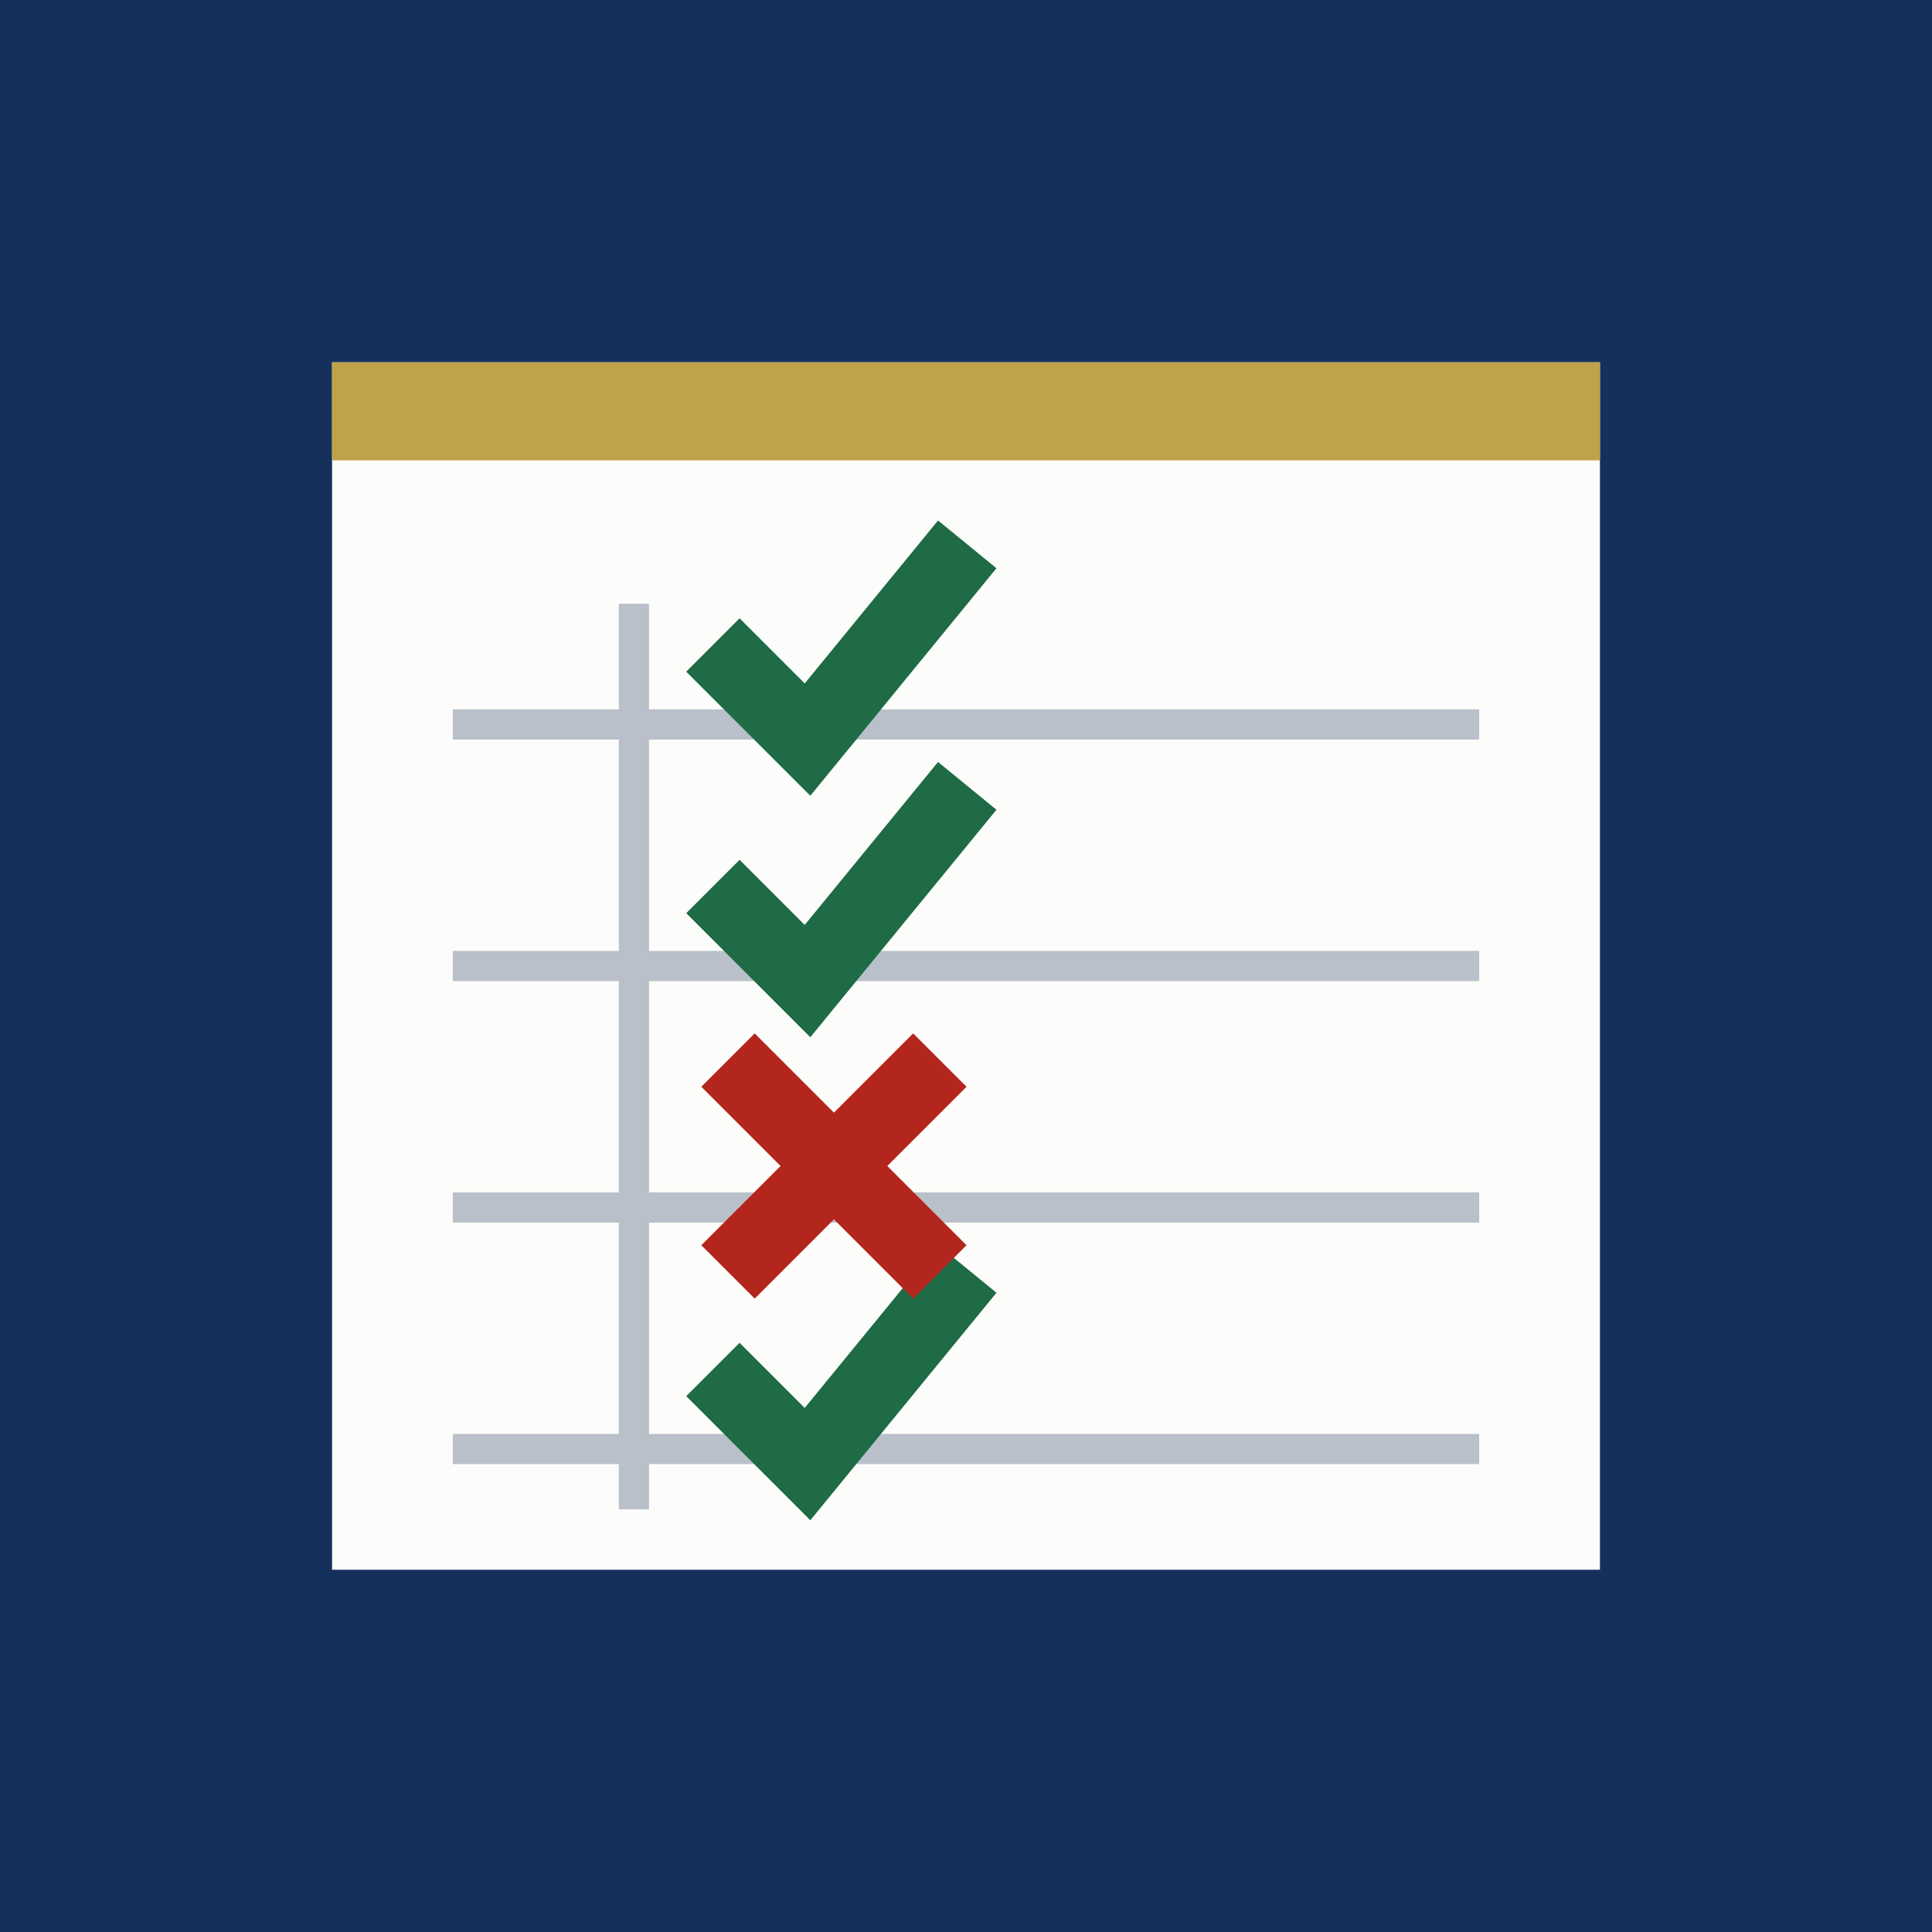
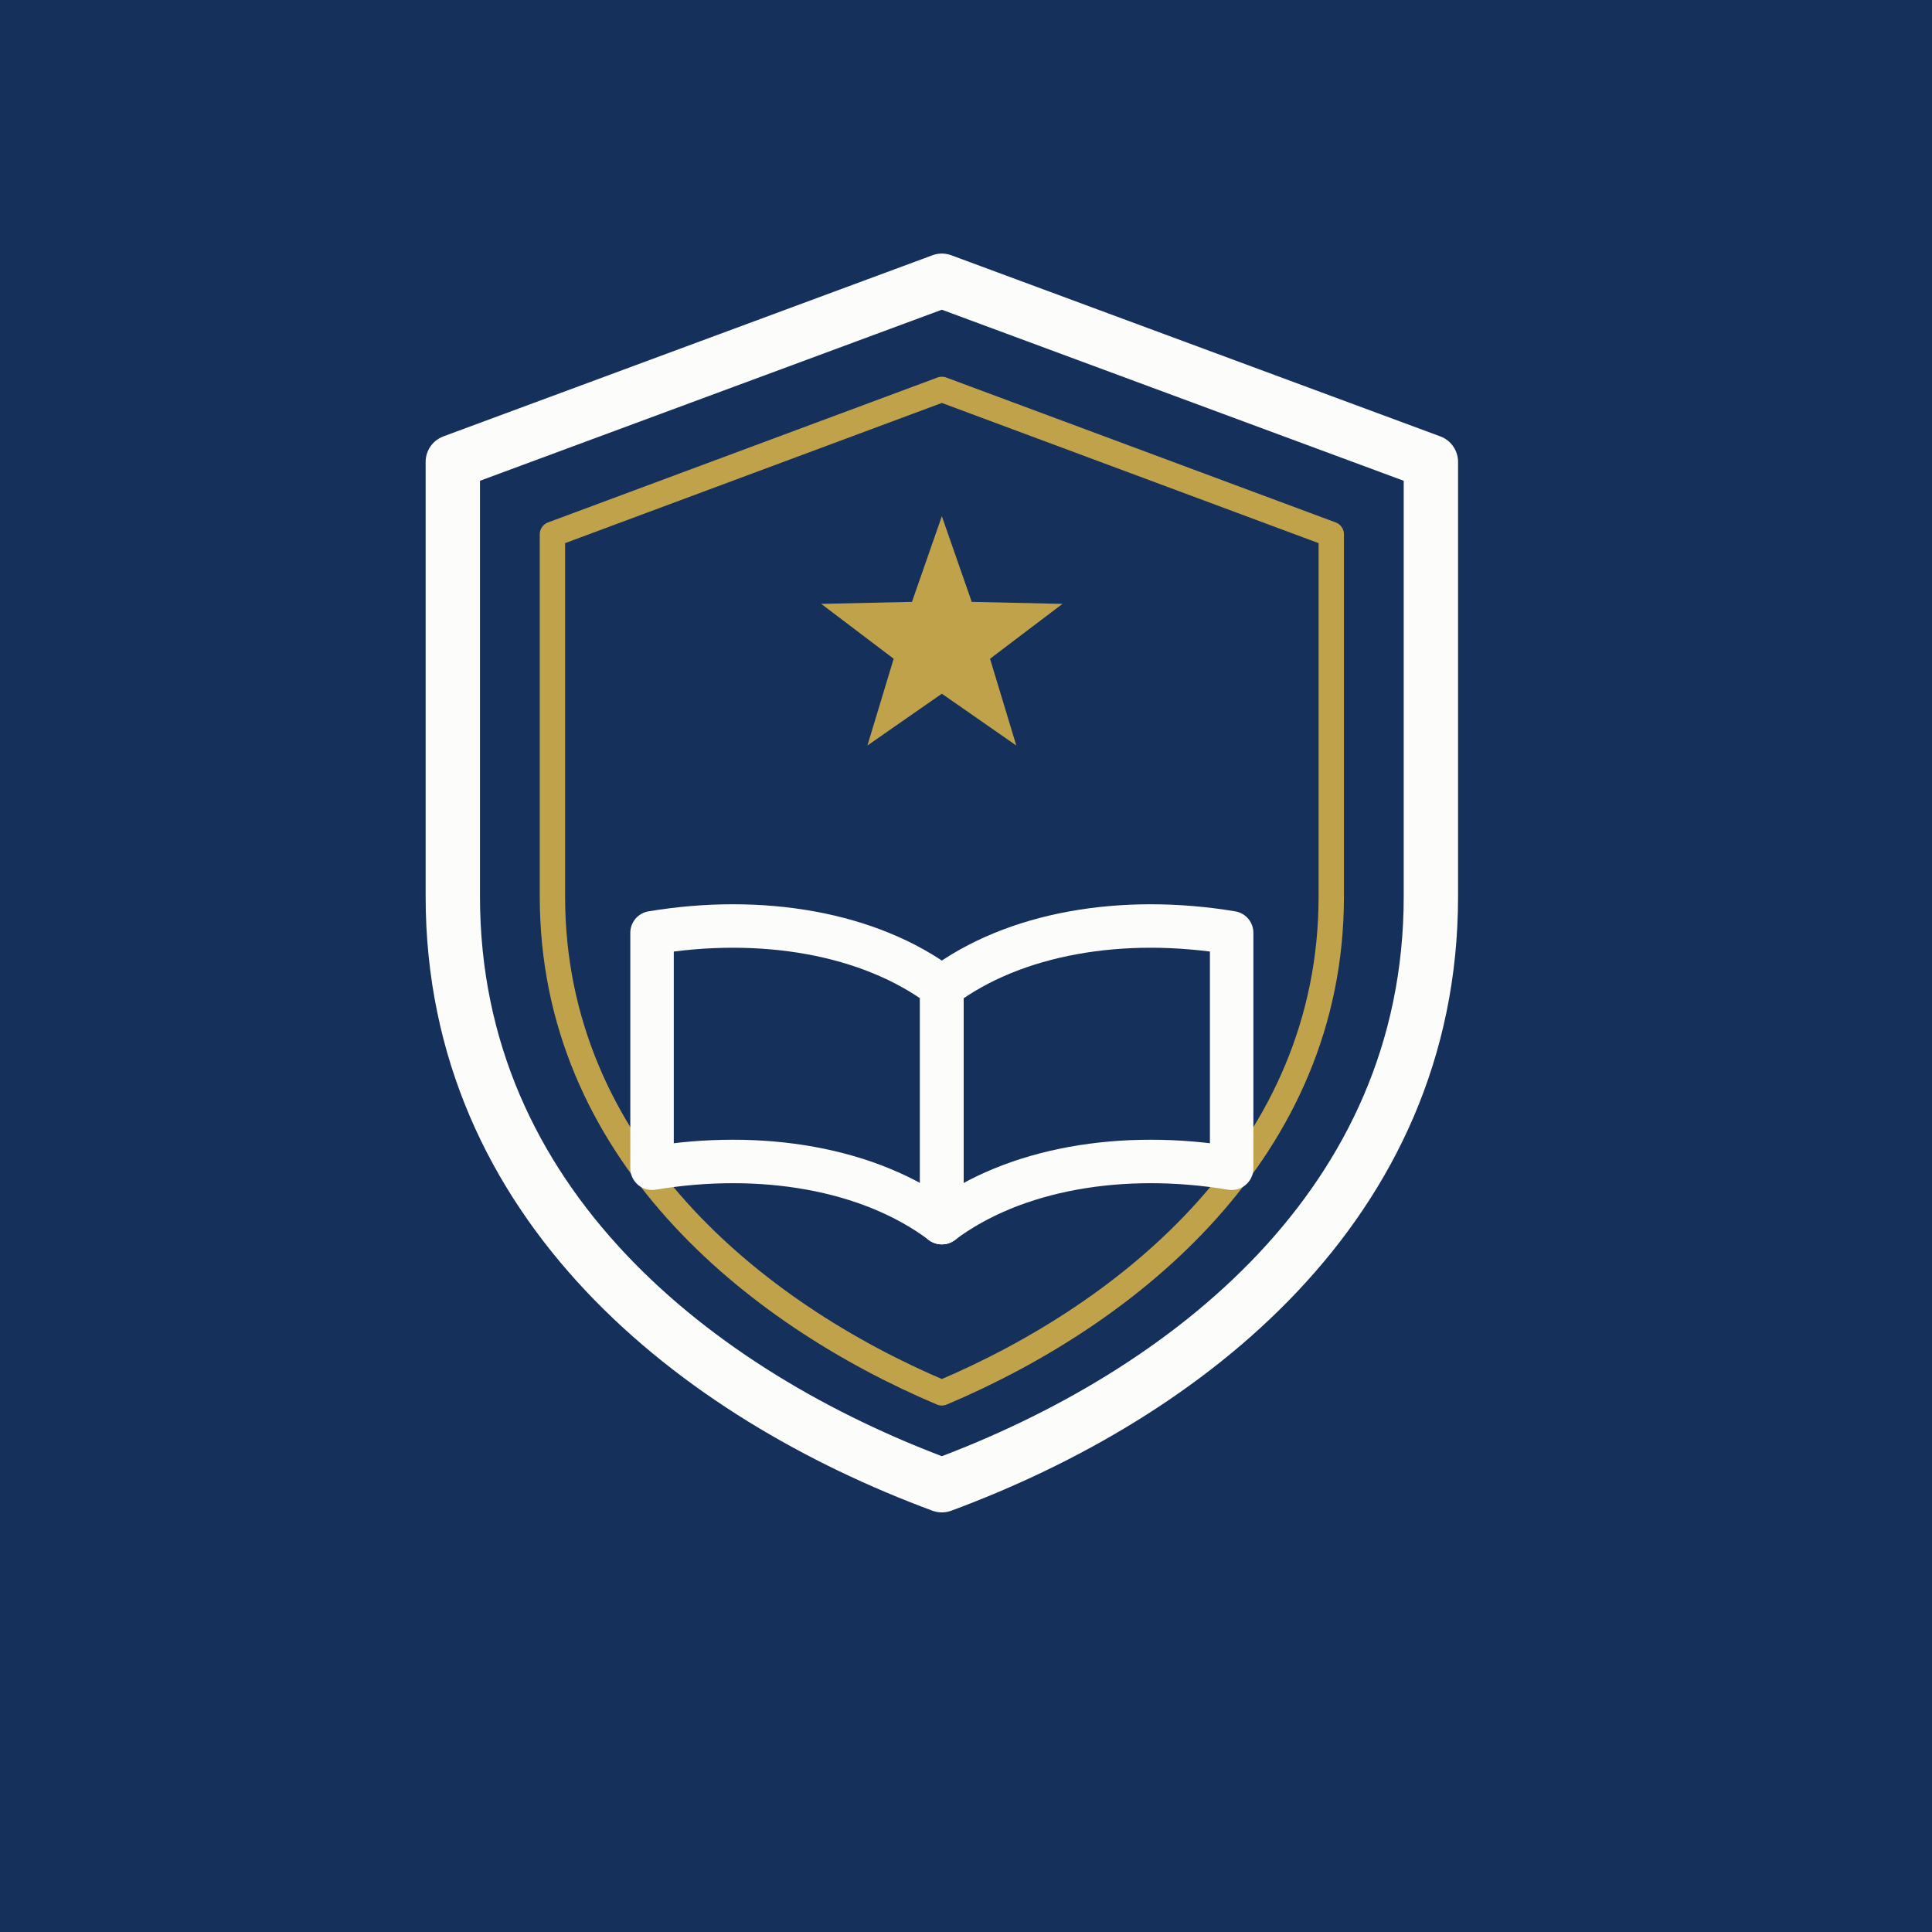
<svg xmlns="http://www.w3.org/2000/svg" viewBox="0 0 512 512" role="img" aria-label="Registro de asistencia">
  <rect width="512" height="512" fill="#16305C" />
-   <rect x="88" y="96" width="336" height="320" fill="#FCFCFA" />
-   <rect x="88" y="96" width="336" height="26" fill="#C0A24B" />
-   <g fill="none" stroke="#B9C0C9" stroke-width="8">
-     <line x1="120" y1="192" x2="392" y2="192" />
-     <line x1="120" y1="256" x2="392" y2="256" />
-     <line x1="120" y1="320" x2="392" y2="320" />
-     <line x1="120" y1="384" x2="392" y2="384" />
-     <line x1="168" y1="160" x2="168" y2="400" />
-   </g>
-   <g stroke="#1E6B45" stroke-width="20" stroke-linecap="square" fill="none">
-     <polyline points="196,178 214,196 250,152" />
-     <polyline points="196,242 214,260 250,216" />
-     <polyline points="196,370 214,388 250,344" />
-   </g>
-   <g stroke="#B3261E" stroke-width="20" stroke-linecap="square">
-     <line x1="200" y1="288" x2="242" y2="330" />
-     <line x1="242" y1="288" x2="200" y2="330" />
+   <g transform="translate(96 60) scale(4.8)" color="#FCFCFA">
+     <path d="M32 3 L59 13 V37 C59 54 45.5 64.5 32 69.5 C18.5 64.5 5 54 5 37 V13 Z" fill="none" stroke="#FCFCFA" stroke-width="3" stroke-linejoin="round" />
+     <path d="M32 9 L53.5 17 V37 C53.5 51 42.4 60 32 64.4 C21.6 60 10.5 51 10.5 37 V17 Z" fill="none" stroke="#C0A24B" stroke-width="1.4" stroke-linejoin="round" />
+     <polygon fill="#C0A24B" points="32,16 33.65,20.73 38.66,20.84 34.66,23.87 36.11,28.66 32,25.8 27.89,28.66 29.34,23.87 25.34,20.84 30.35,20.73" />
+     <g fill="none" stroke="#FCFCFA" stroke-width="2.4" stroke-linejoin="round" stroke-linecap="round">
+       <path d="M32 42 C28 39 22 38 16 39 V52 C22 51 28 52 32 55 Z" />
+       <path d="M32 42 C36 39 42 38 48 39 V52 C42 51 36 52 32 55 Z" />
+       <path d="M32 42 V55" />
+     </g>
  </g>
</svg>
